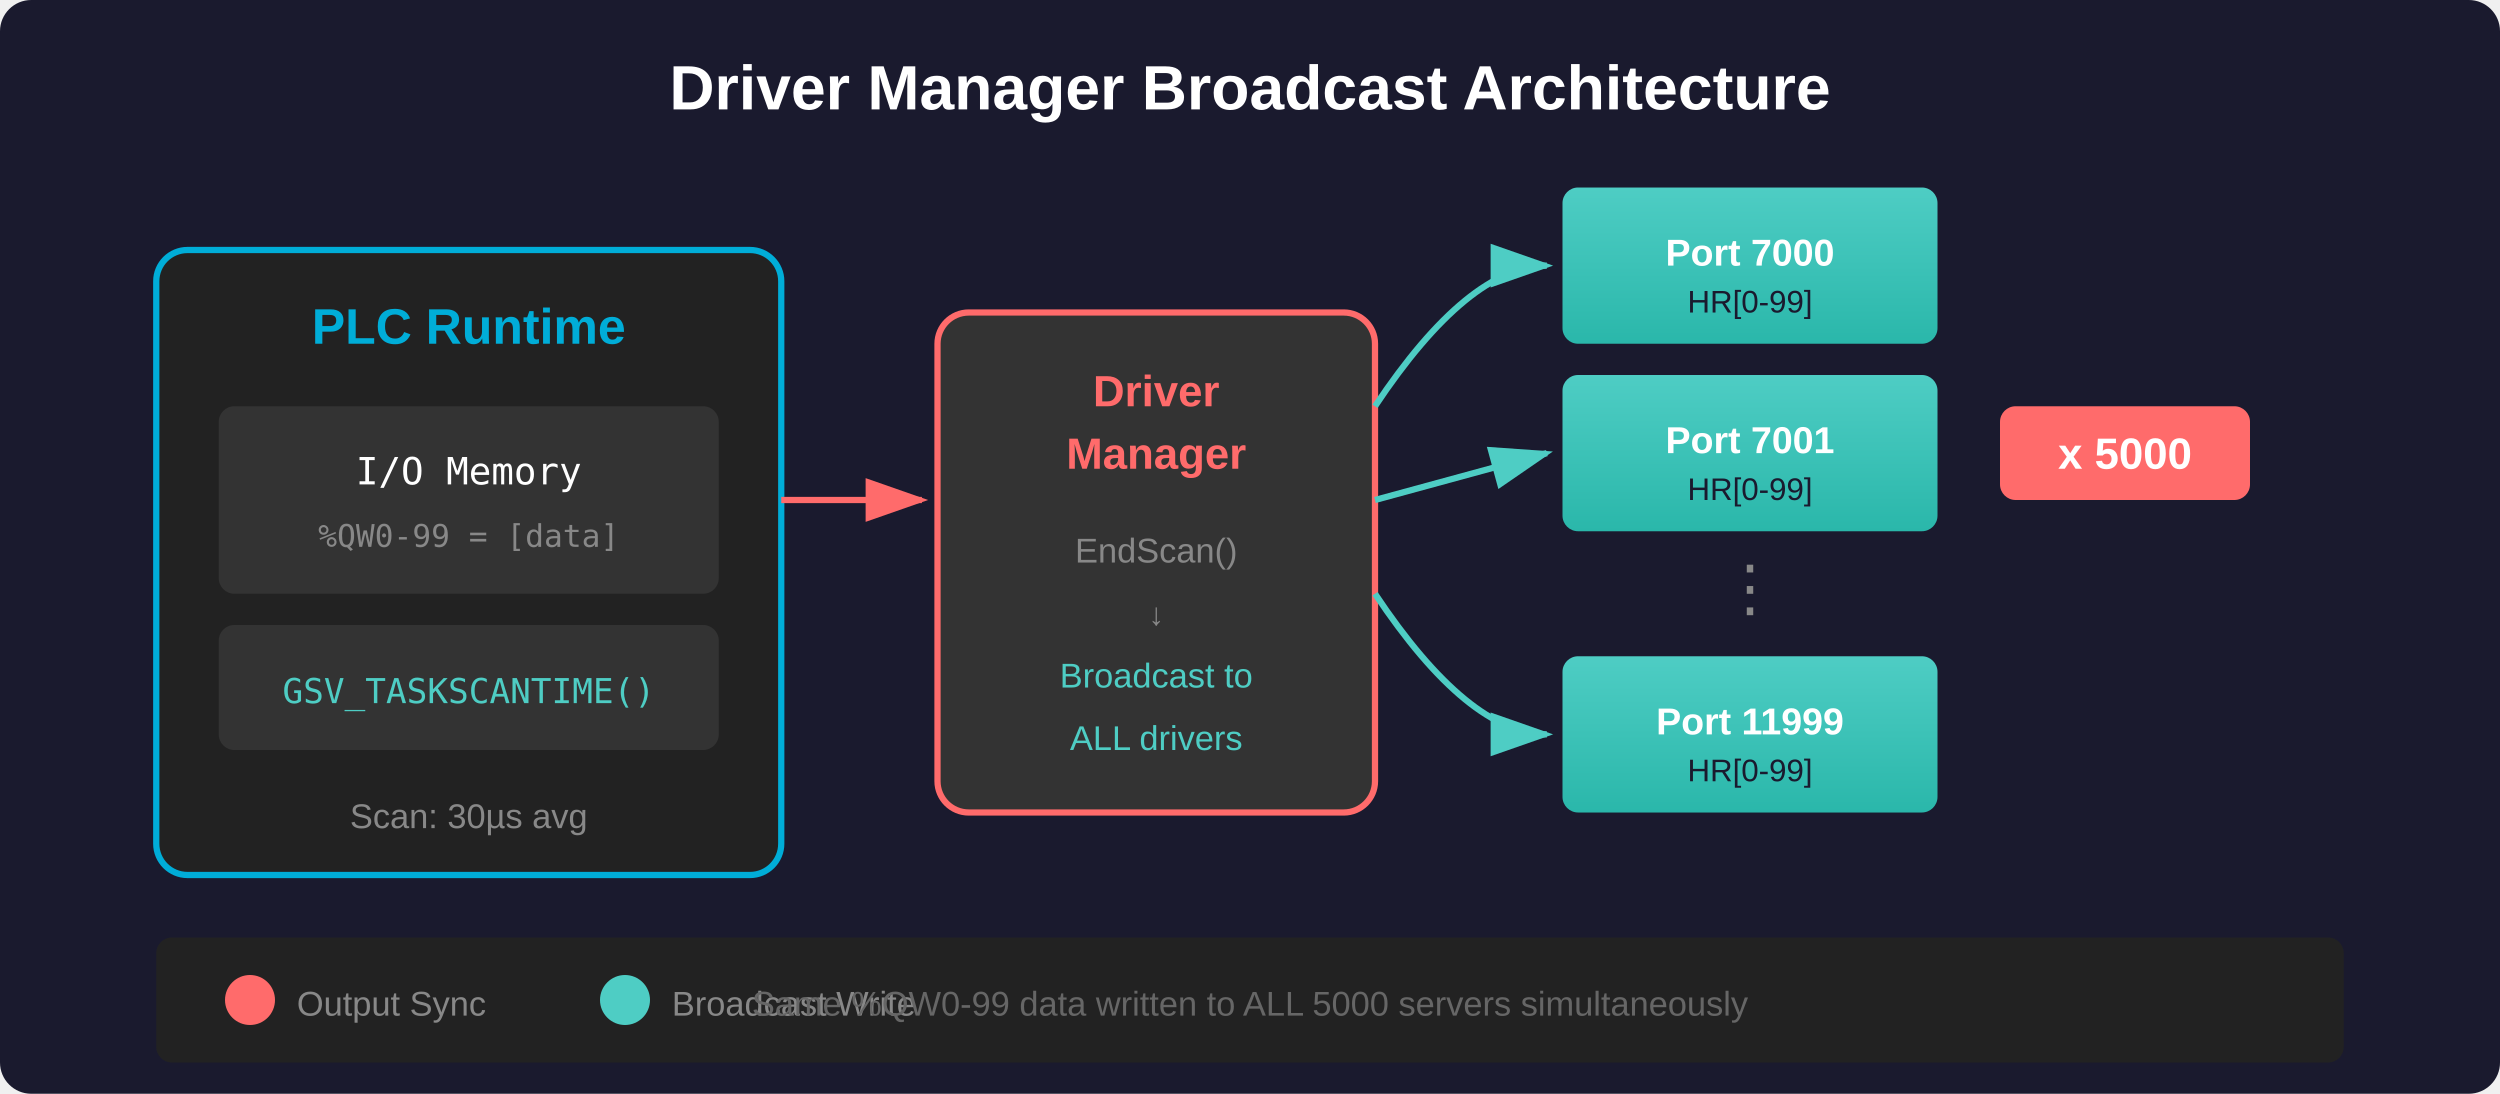
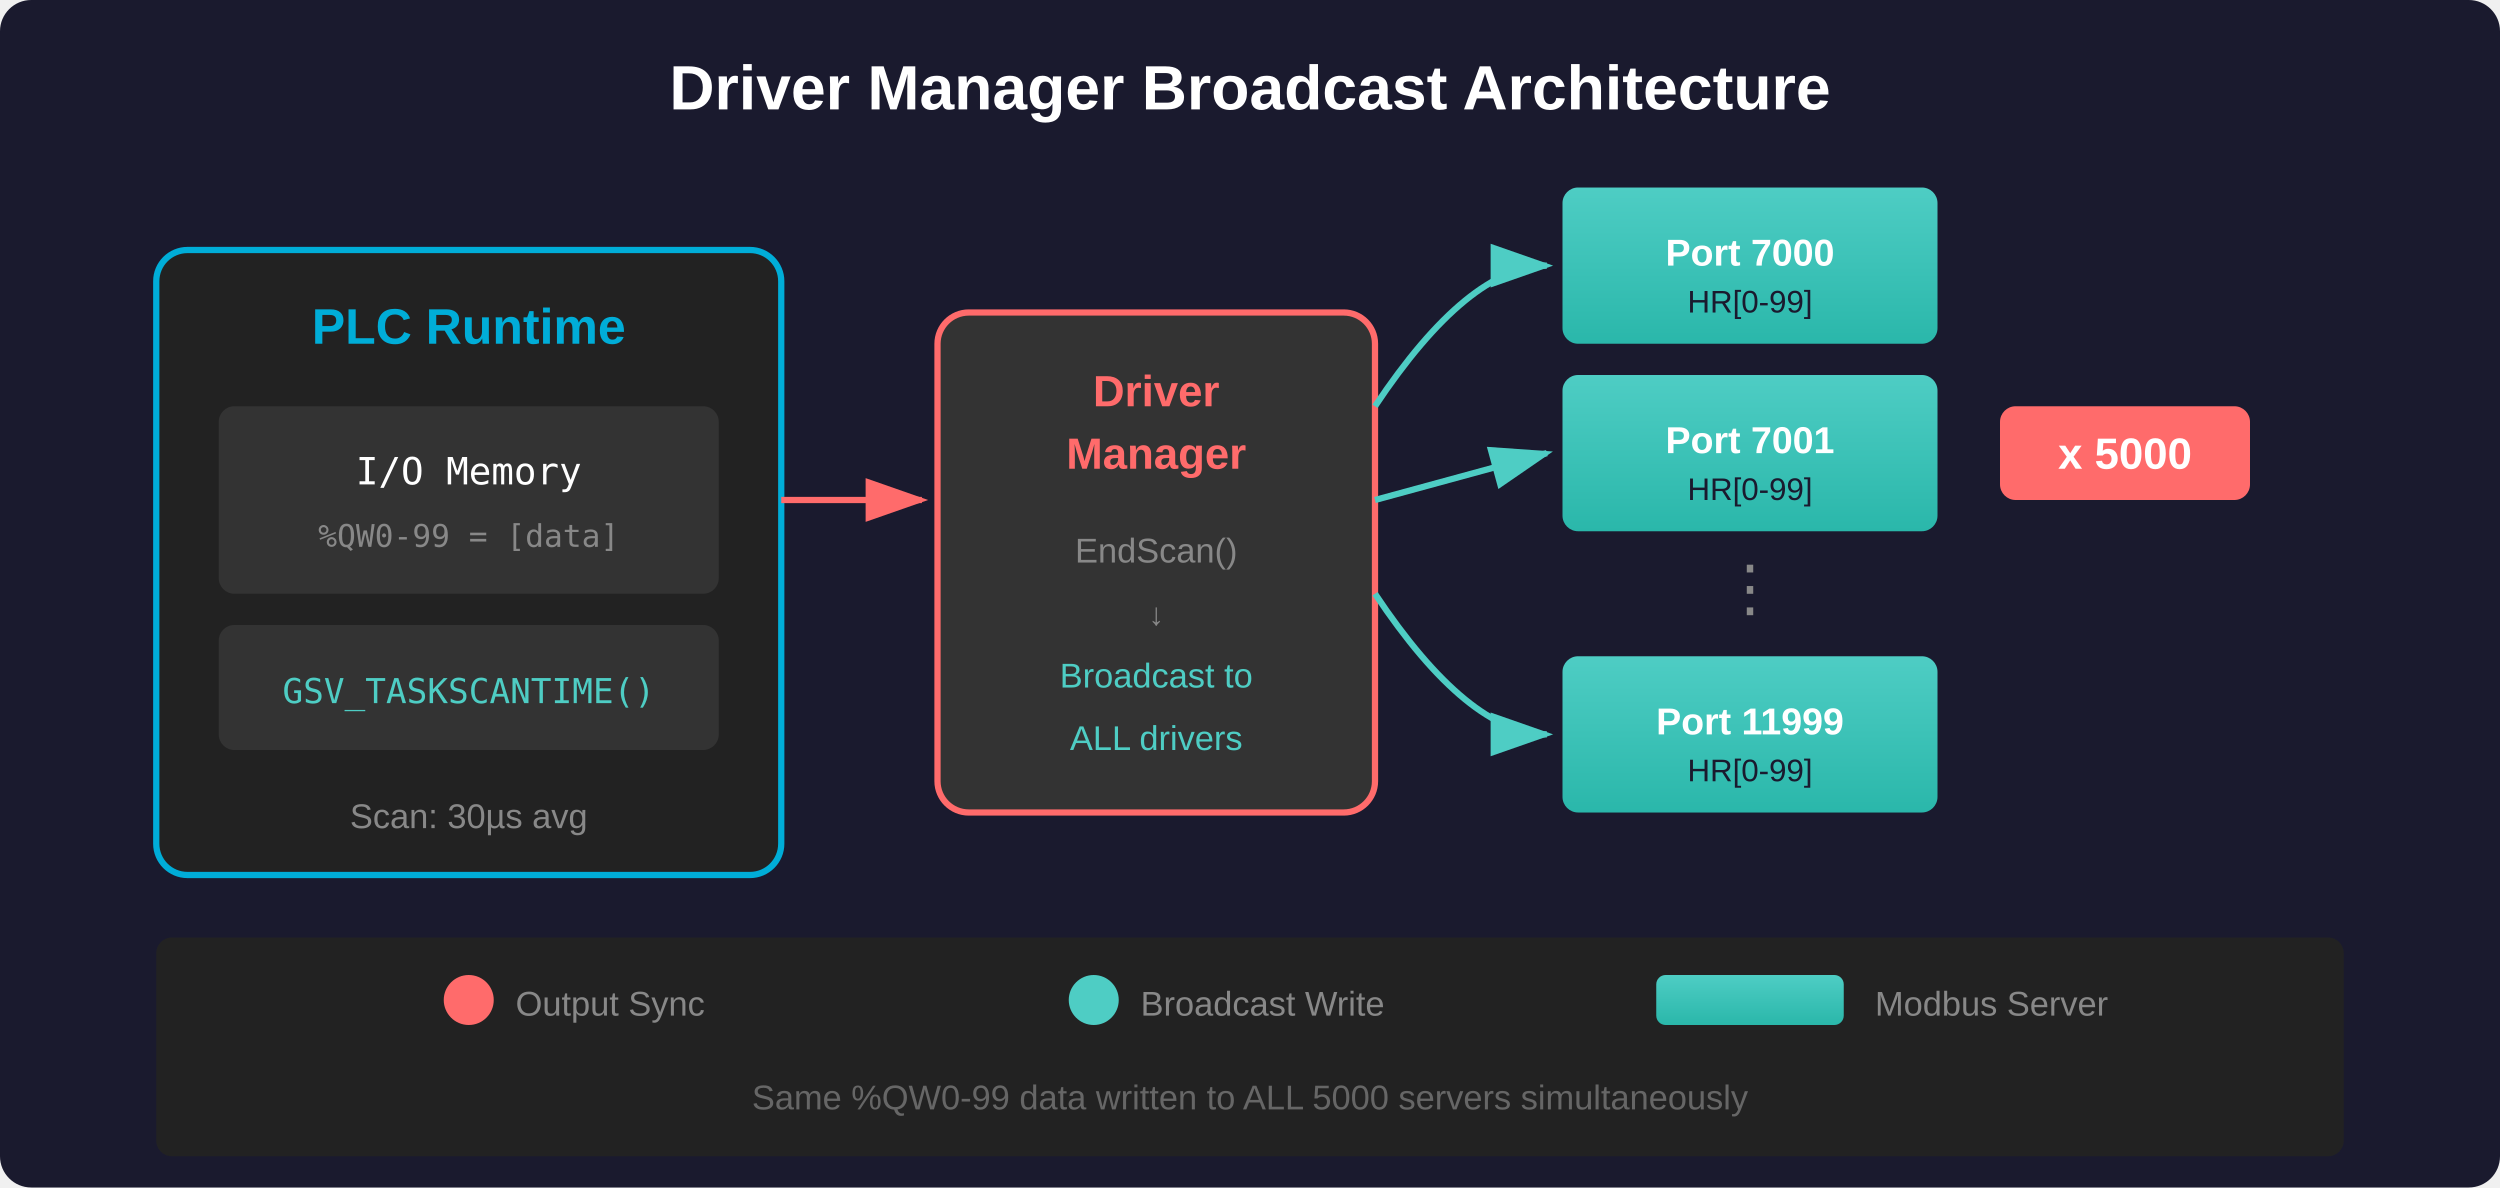
- <svg xmlns="http://www.w3.org/2000/svg" viewBox="0 0 800 350">
+ <svg xmlns="http://www.w3.org/2000/svg" viewBox="0 0 800 380">
  <defs>
    <linearGradient id="plcGrad" x1="0%" y1="0%" x2="0%" y2="100%">
      <stop offset="0%" style="stop-color:#00ADD8;stop-opacity:1" />
      <stop offset="100%" style="stop-color:#007d9c;stop-opacity:1" />
    </linearGradient>
    <linearGradient id="serverGrad" x1="0%" y1="0%" x2="0%" y2="100%">
      <stop offset="0%" style="stop-color:#4ecdc4;stop-opacity:1" />
      <stop offset="100%" style="stop-color:#2ab7aa;stop-opacity:1" />
    </linearGradient>
    <marker id="arrowhead" markerWidth="10" markerHeight="7" refX="9" refY="3.5" orient="auto">
      <polygon points="0 0, 10 3.5, 0 7" fill="#ff6b6b" />
    </marker>
    <marker id="arrowGreen" markerWidth="10" markerHeight="7" refX="9" refY="3.5" orient="auto">
      <polygon points="0 0, 10 3.5, 0 7" fill="#4ecdc4" />
    </marker>
  </defs>
-   <rect width="800" height="350" fill="#1a1a2e" rx="10" />
+   <rect width="800" height="380" fill="#1a1a2e" rx="10" />
  <text x="400" y="35" text-anchor="middle" fill="#fff" font-family="Arial, sans-serif" font-size="20" font-weight="bold">
    Driver Manager Broadcast Architecture
  </text>
  <rect x="50" y="80" width="200" height="200" fill="#222" rx="10" stroke="#00ADD8" stroke-width="2" />
  <text x="150" y="110" text-anchor="middle" fill="#00ADD8" font-family="Arial, sans-serif" font-size="16" font-weight="bold">PLC Runtime</text>
  <rect x="70" y="130" width="160" height="60" fill="#333" rx="5" />
  <text x="150" y="155" text-anchor="middle" fill="#fff" font-family="monospace" font-size="12">I/O Memory</text>
  <text x="150" y="175" text-anchor="middle" fill="#888" font-family="monospace" font-size="10">%QW0-99 = [data]</text>
  <rect x="70" y="200" width="160" height="40" fill="#333" rx="5" />
  <text x="150" y="225" text-anchor="middle" fill="#4ecdc4" font-family="monospace" font-size="11">GSV_TASKSCANTIME()</text>
  <text x="150" y="265" text-anchor="middle" fill="#888" font-family="Arial, sans-serif" font-size="11">Scan: 30µs avg</text>
  <rect x="300" y="100" width="140" height="160" fill="#333" rx="10" stroke="#ff6b6b" stroke-width="2" />
  <text x="370" y="130" text-anchor="middle" fill="#ff6b6b" font-family="Arial, sans-serif" font-size="14" font-weight="bold">Driver</text>
  <text x="370" y="150" text-anchor="middle" fill="#ff6b6b" font-family="Arial, sans-serif" font-size="14" font-weight="bold">Manager</text>
  <text x="370" y="180" text-anchor="middle" fill="#888" font-family="Arial, sans-serif" font-size="11">EndScan()</text>
  <text x="370" y="200" text-anchor="middle" fill="#888" font-family="Arial, sans-serif" font-size="10">↓</text>
  <text x="370" y="220" text-anchor="middle" fill="#4ecdc4" font-family="Arial, sans-serif" font-size="11">Broadcast to</text>
  <text x="370" y="240" text-anchor="middle" fill="#4ecdc4" font-family="Arial, sans-serif" font-size="11">ALL drivers</text>
  <line x1="250" y1="160" x2="295" y2="160" stroke="#ff6b6b" stroke-width="2" marker-end="url(#arrowhead)" />
  <g>
    <rect x="500" y="60" width="120" height="50" fill="url(#serverGrad)" rx="5" />
    <text x="560" y="85" text-anchor="middle" fill="#fff" font-family="Arial, sans-serif" font-size="12" font-weight="bold">Port 7000</text>
    <text x="560" y="100" text-anchor="middle" fill="#1a1a2e" font-family="Arial, sans-serif" font-size="10">HR[0-99]</text>
    <rect x="500" y="120" width="120" height="50" fill="url(#serverGrad)" rx="5" />
    <text x="560" y="145" text-anchor="middle" fill="#fff" font-family="Arial, sans-serif" font-size="12" font-weight="bold">Port 7001</text>
    <text x="560" y="160" text-anchor="middle" fill="#1a1a2e" font-family="Arial, sans-serif" font-size="10">HR[0-99]</text>
    <text x="560" y="195" text-anchor="middle" fill="#888" font-family="Arial, sans-serif" font-size="20">⋮</text>
    <rect x="500" y="210" width="120" height="50" fill="url(#serverGrad)" rx="5" />
    <text x="560" y="235" text-anchor="middle" fill="#fff" font-family="Arial, sans-serif" font-size="12" font-weight="bold">Port 11999</text>
    <text x="560" y="250" text-anchor="middle" fill="#1a1a2e" font-family="Arial, sans-serif" font-size="10">HR[0-99]</text>
  </g>
  <rect x="640" y="130" width="80" height="30" fill="#ff6b6b" rx="5" />
  <text x="680" y="150" text-anchor="middle" fill="#fff" font-family="Arial, sans-serif" font-size="14" font-weight="bold">x 5000</text>
  <path d="M 440 130 Q 470 85 495 85" stroke="#4ecdc4" stroke-width="2" fill="none" marker-end="url(#arrowGreen)" />
  <path d="M 440 160 L 495 145" stroke="#4ecdc4" stroke-width="2" marker-end="url(#arrowGreen)" />
  <path d="M 440 190 Q 470 235 495 235" stroke="#4ecdc4" stroke-width="2" fill="none" marker-end="url(#arrowGreen)" />
-   <rect x="50" y="300" width="700" height="40" fill="#222" rx="5" />
-   <circle cx="80" cy="320" r="8" fill="#ff6b6b" />
-   <text x="95" y="325" fill="#888" font-family="Arial, sans-serif" font-size="11">Output Sync</text>
-   <circle cx="200" cy="320" r="8" fill="#4ecdc4" />
-   <text x="215" y="325" fill="#888" font-family="Arial, sans-serif" font-size="11">Broadcast Write</text>
-   <text x="400" y="325" fill="#666" font-family="Arial, sans-serif" font-size="11" text-anchor="middle">
+   <rect x="50" y="300" width="700" height="70" fill="#222" rx="5" />
+   <circle cx="150" cy="320" r="8" fill="#ff6b6b" />
+   <text x="165" y="325" fill="#888" font-family="Arial, sans-serif" font-size="11">Output Sync</text>
+   <circle cx="350" cy="320" r="8" fill="#4ecdc4" />
+   <text x="365" y="325" fill="#888" font-family="Arial, sans-serif" font-size="11">Broadcast Write</text>
+   <rect x="530" y="312" width="60" height="16" fill="url(#serverGrad)" rx="3" />
+   <text x="600" y="325" fill="#888" font-family="Arial, sans-serif" font-size="11">Modbus Server</text>
+   <text x="400" y="355" fill="#666" font-family="Arial, sans-serif" font-size="11" text-anchor="middle">
    Same %QW0-99 data written to ALL 5000 servers simultaneously
  </text>
</svg>
